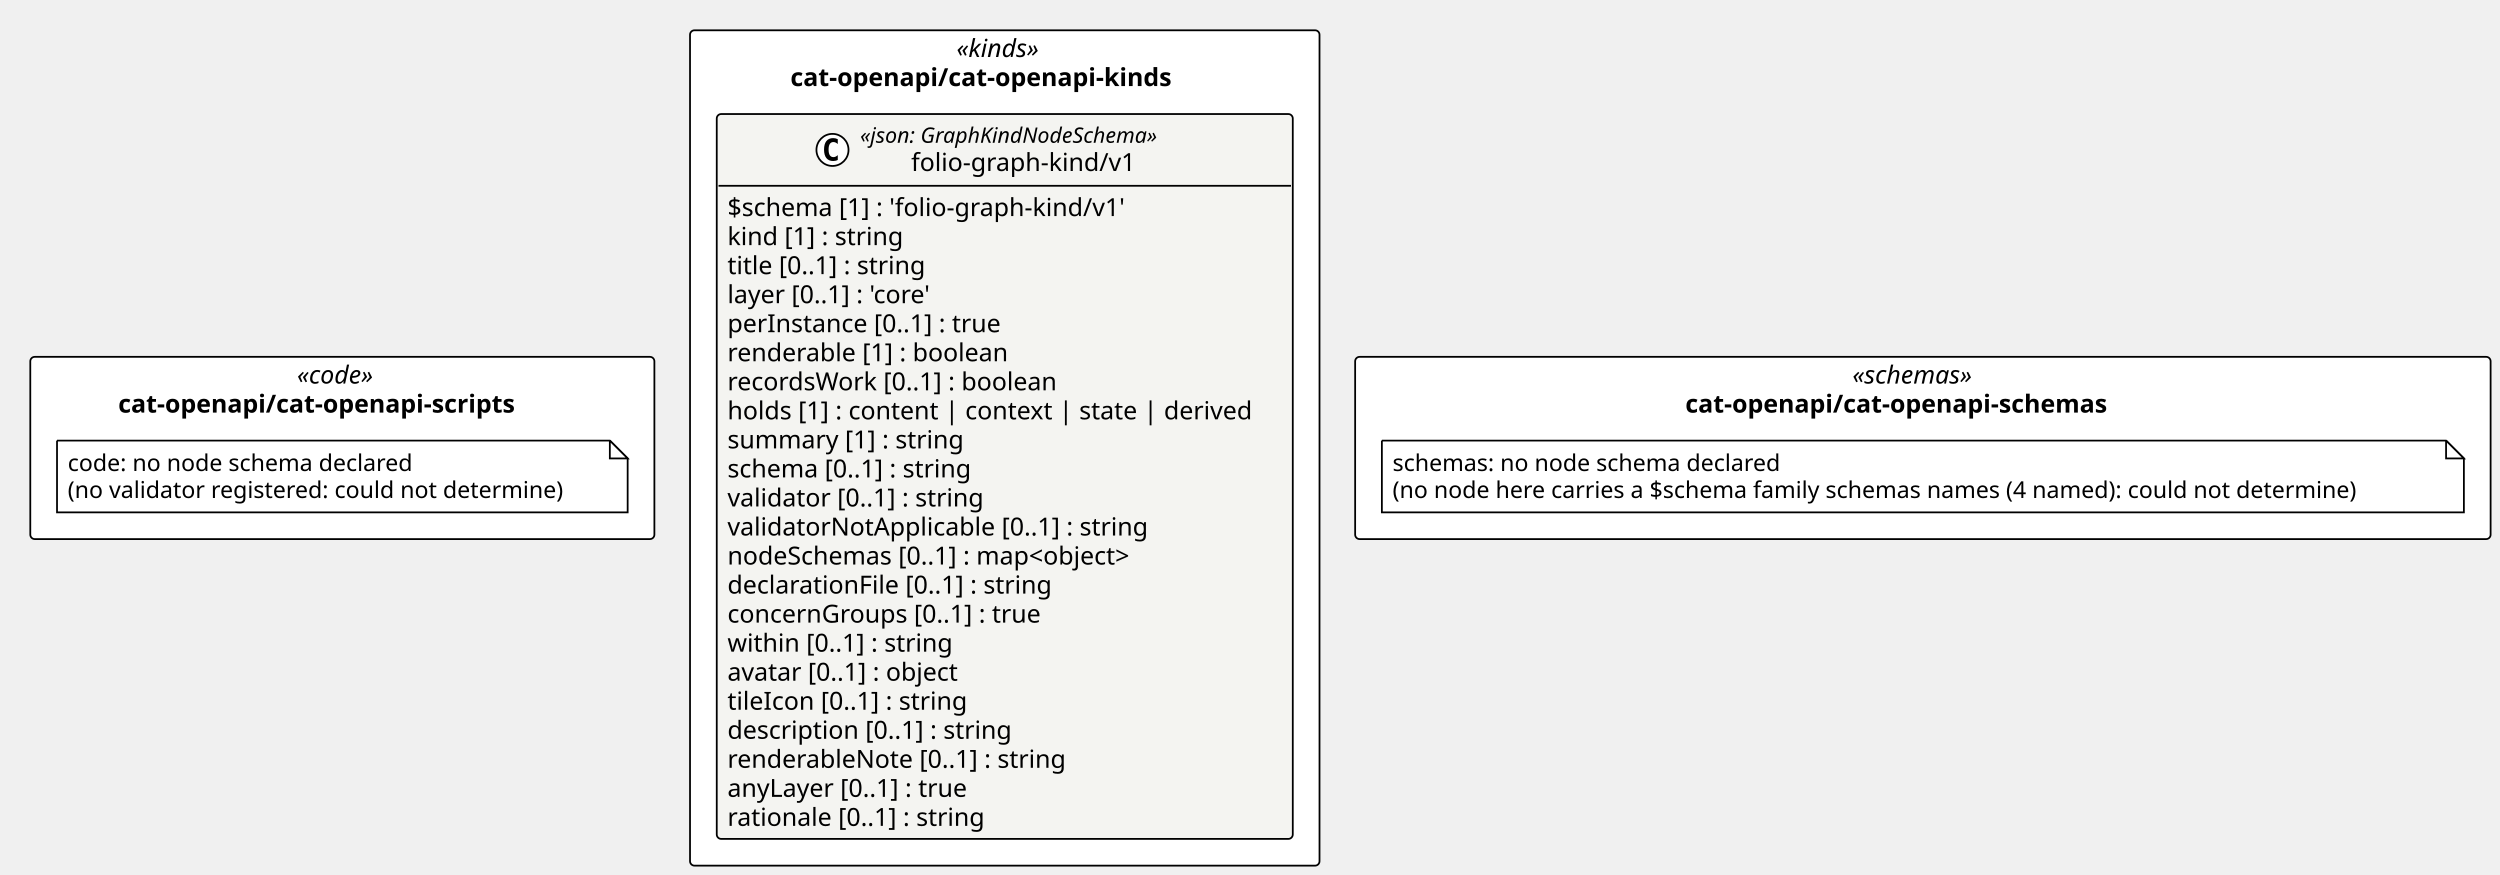
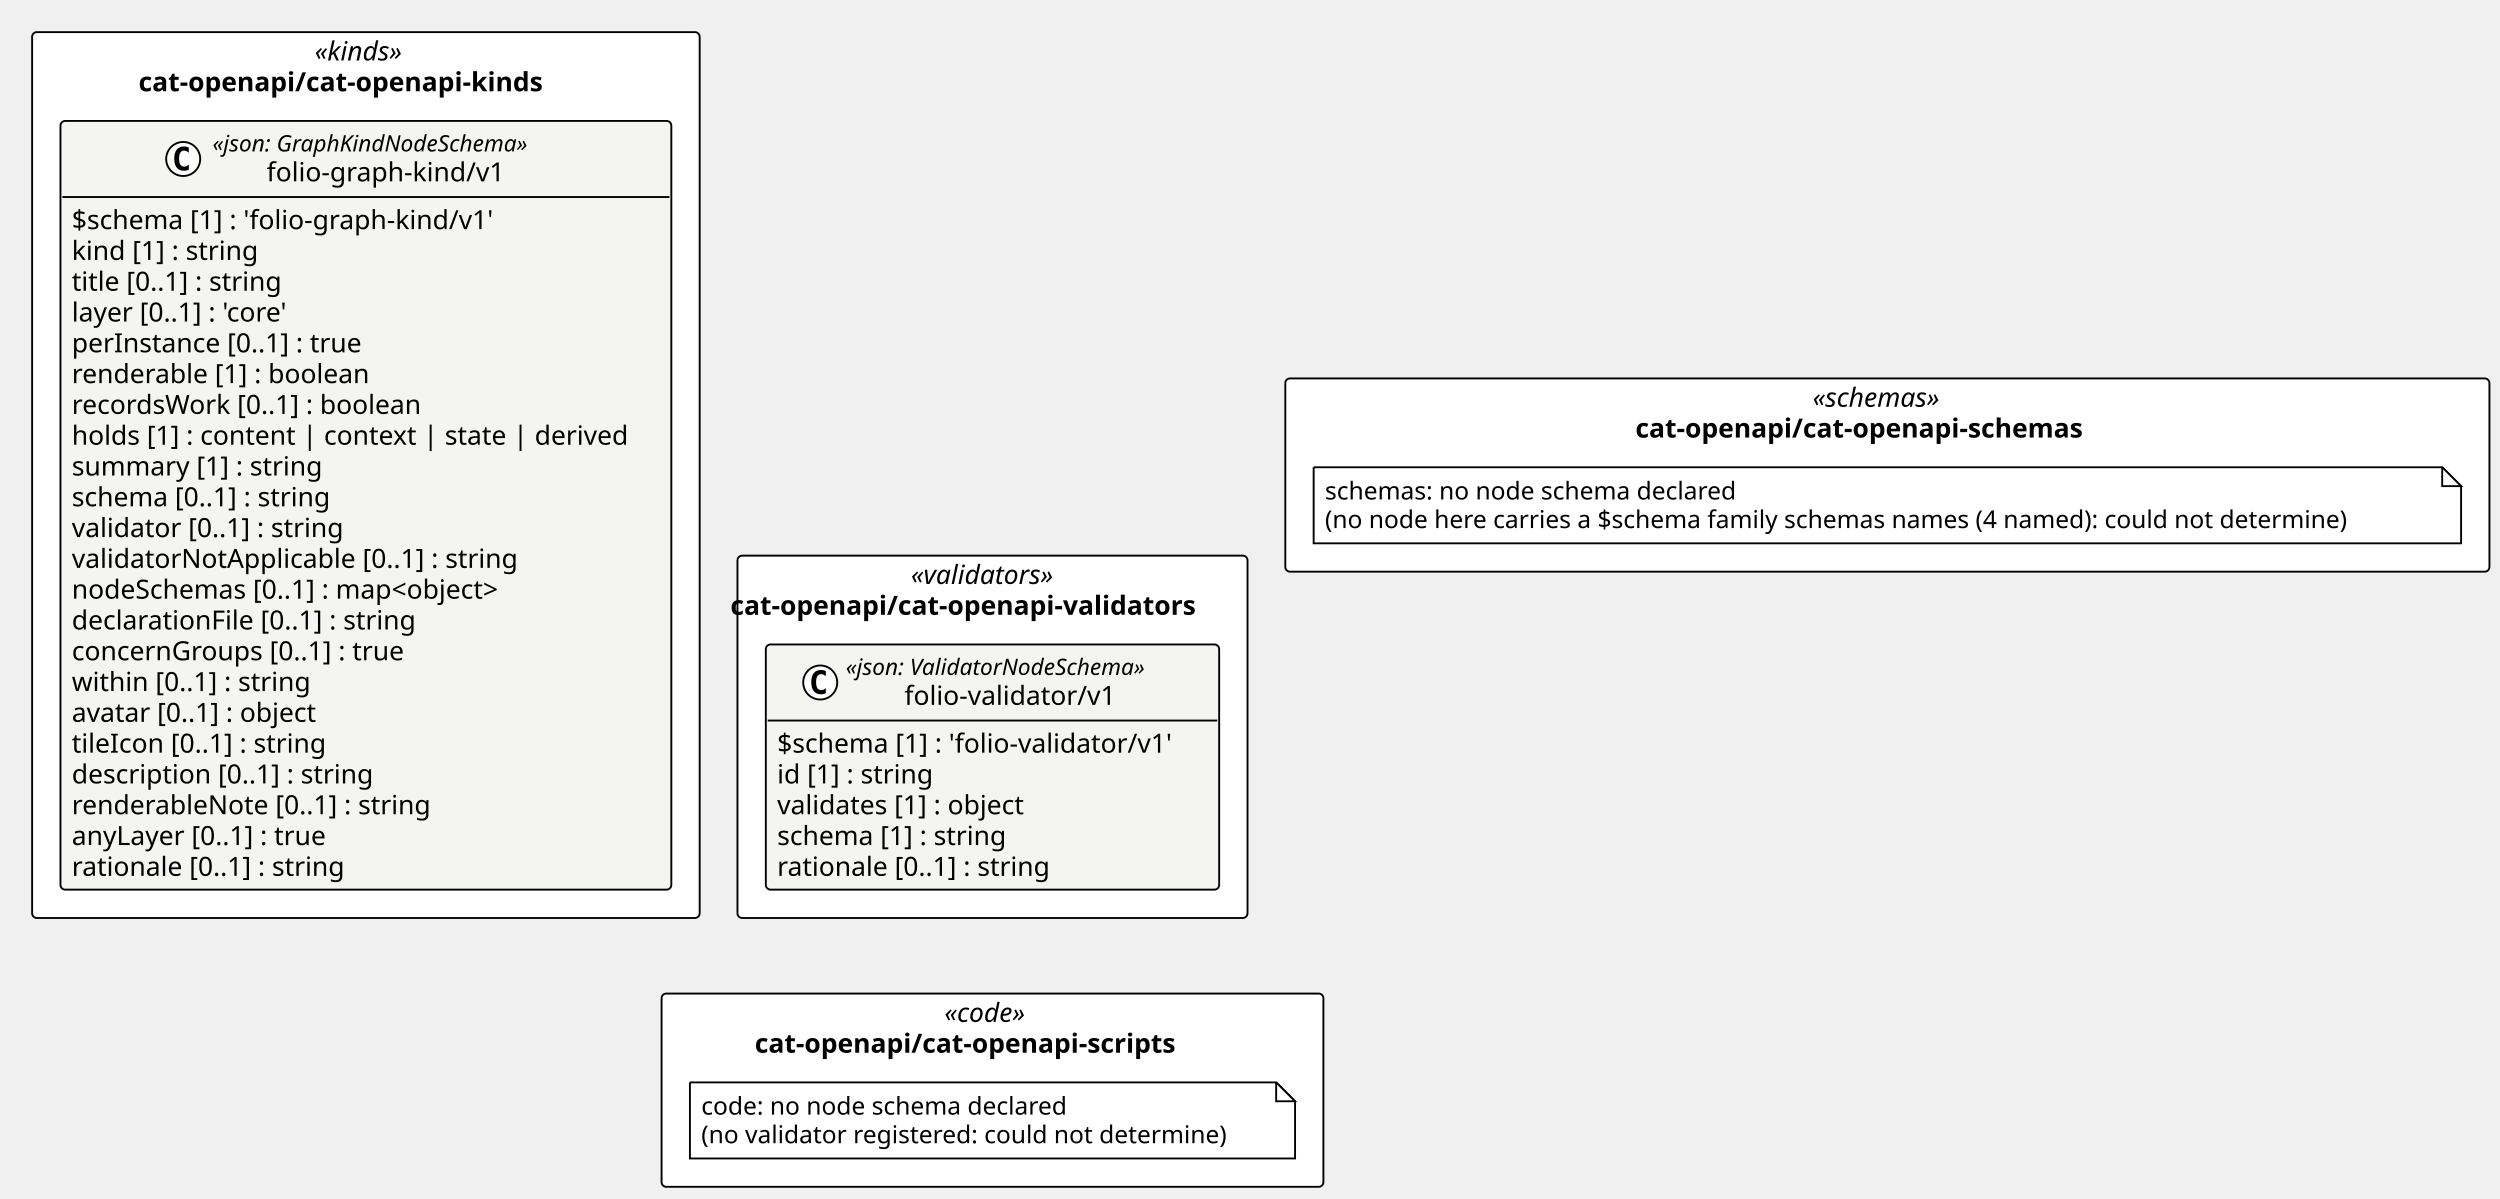
- <svg xmlns="http://www.w3.org/2000/svg" contentStyleType="text/css" height="491px" preserveAspectRatio="none" style="width:1403px;height:491px;background:#FFFFFF;" version="1.1" viewBox="0 0 1403 491" width="1403px" zoomAndPan="magnify">
+ <svg xmlns="http://www.w3.org/2000/svg" contentStyleType="text/css" height="634px" preserveAspectRatio="none" style="width:1323px;height:634px;background:#FFFFFF;" version="1.1" viewBox="0 0 1323 634" width="1323px" zoomAndPan="magnify">
  <defs />
  <g>
-     <rect fill="#FFFFFF" height="468.797" rx="2.5" ry="2.5" style="stroke:#000000;stroke-width:1.0;" width="353.268" x="387.241" y="17" />
-     <text fill="#000000" font-family="Verdana" font-size="14" font-style="italic" lengthAdjust="spacing" textLength="54.182" x="536.784" y="31.995">«kinds»</text>
-     <text fill="#000000" font-family="Verdana" font-size="14" font-weight="bold" lengthAdjust="spacing" textLength="240.591" x="443.58" y="48.292">cat-openapi/cat-openapi-kinds</text>
-     <rect fill="#FFFFFF" height="102.266" rx="2.5" ry="2.5" style="stroke:#000000;stroke-width:1.0;" width="637.225" x="760.509" y="200.266" />
-     <text fill="#000000" font-family="Verdana" font-size="14" font-style="italic" lengthAdjust="spacing" textLength="79.119" x="1039.562" y="215.261">«schemas»</text>
-     <text fill="#000000" font-family="Verdana" font-size="14" font-weight="bold" lengthAdjust="spacing" textLength="266.622" x="945.81" y="231.558">cat-openapi/cat-openapi-schemas</text>
-     <rect fill="#FFFFFF" height="102.266" rx="2.5" ry="2.5" style="stroke:#000000;stroke-width:1.0;" width="350.241" x="17" y="200.266" />
-     <text fill="#000000" font-family="Verdana" font-size="14" font-style="italic" lengthAdjust="spacing" textLength="50.894" x="166.674" y="215.261">«code»</text>
-     <text fill="#000000" font-family="Verdana" font-size="14" font-weight="bold" lengthAdjust="spacing" textLength="251.542" x="66.35" y="231.558">cat-openapi/cat-openapi-scripts</text>
+     <rect fill="#FFFFFF" height="191.75" rx="2.5" ry="2.5" style="stroke:#000000;stroke-width:1.0;" width="269.917" x="390.268" y="294.047" />
+     <text fill="#000000" font-family="Verdana" font-size="14" font-style="italic" lengthAdjust="spacing" textLength="86.345" x="482.054" y="309.042">«validators»</text>
+     <text fill="#000000" font-family="Verdana" font-size="14" font-weight="bold" lengthAdjust="spacing" textLength="277.348" x="386.552" y="325.339">cat-openapi/cat-openapi-validators</text>
+     <rect fill="#FFFFFF" height="468.797" rx="2.5" ry="2.5" style="stroke:#000000;stroke-width:1.0;" width="353.268" x="17" y="17" />
+     <text fill="#000000" font-family="Verdana" font-size="14" font-style="italic" lengthAdjust="spacing" textLength="54.182" x="166.543" y="31.995">«kinds»</text>
+     <text fill="#000000" font-family="Verdana" font-size="14" font-weight="bold" lengthAdjust="spacing" textLength="240.591" x="73.338" y="48.292">cat-openapi/cat-openapi-kinds</text>
+     <rect fill="#FFFFFF" height="102.266" rx="2.5" ry="2.5" style="stroke:#000000;stroke-width:1.0;" width="637.225" x="680.185" y="200.266" />
+     <text fill="#000000" font-family="Verdana" font-size="14" font-style="italic" lengthAdjust="spacing" textLength="79.119" x="959.237" y="215.261">«schemas»</text>
+     <text fill="#000000" font-family="Verdana" font-size="14" font-weight="bold" lengthAdjust="spacing" textLength="266.622" x="865.486" y="231.558">cat-openapi/cat-openapi-schemas</text>
+     <rect fill="#FFFFFF" height="102.266" rx="2.5" ry="2.5" style="stroke:#000000;stroke-width:1.0;" width="350.241" x="350.106" y="525.797" />
+     <text fill="#000000" font-family="Verdana" font-size="14" font-style="italic" lengthAdjust="spacing" textLength="50.894" x="499.779" y="540.792">«code»</text>
+     <text fill="#000000" font-family="Verdana" font-size="14" font-weight="bold" lengthAdjust="spacing" textLength="251.542" x="399.455" y="557.089">cat-openapi/cat-openapi-scripts</text>
+     <g id="elem_cat_openapi_cat_openapi_validators_folio_validator_v1_folio_validator_v1">
+       <rect codeLine="11" fill="#F4F4F1" height="129.75" id="cat_openapi_cat_openapi_validators_folio_validator_v1_folio_validator_v1" rx="2.5" ry="2.5" style="stroke:#000000;stroke-width:1.0;" width="239.917" x="405.268" y="341.047" />
+       <ellipse cx="434.061" cy="361.18" fill="#FFFFFF" rx="9" ry="9" style="stroke:#000000;stroke-width:1.0;" />
+       <path d="M437.03,366.82 Q436.452,367.117 435.811,367.258 Q435.171,367.414 434.467,367.414 Q431.967,367.414 430.639,365.773 Q429.327,364.117 429.327,360.992 Q429.327,357.867 430.639,356.211 Q431.967,354.555 434.467,354.555 Q435.171,354.555 435.811,354.711 Q436.467,354.867 437.03,355.164 L437.03,357.883 Q436.405,357.305 435.811,357.039 Q435.217,356.758 434.592,356.758 Q433.249,356.758 432.561,357.836 Q431.874,358.898 431.874,360.992 Q431.874,363.086 432.561,364.164 Q433.249,365.227 434.592,365.227 Q435.217,365.227 435.811,364.961 Q436.405,364.68 437.03,364.102 L437.03,366.82 Z " fill="#000000" />
+       <text fill="#000000" font-family="Verdana" font-size="12" font-style="italic" lengthAdjust="spacing" textLength="180.82" x="447.571" y="357.185">«json: ValidatorNodeSchema»</text>
+       <text fill="#000000" font-family="Verdana" font-size="14" lengthAdjust="spacing" textLength="118.72" x="478.621" y="373.011">folio-validator/v1</text>
+       <line style="stroke:#000000;stroke-width:1.0;" x1="406.268" x2="644.185" y1="381.312" y2="381.312" />
+       <text fill="#000000" font-family="Verdana" font-size="14" lengthAdjust="spacing" textLength="227.917" x="411.268" y="398.308">$schema [1] : 'folio-validator/v1'</text>
+       <text fill="#000000" font-family="Verdana" font-size="14" lengthAdjust="spacing" textLength="90.863" x="411.268" y="414.604">id [1] : string</text>
+       <text fill="#000000" font-family="Verdana" font-size="14" lengthAdjust="spacing" textLength="144.546" x="411.268" y="430.901">validates [1] : object</text>
+       <text fill="#000000" font-family="Verdana" font-size="14" lengthAdjust="spacing" textLength="132.781" x="411.268" y="447.198">schema [1] : string</text>
+       <text fill="#000000" font-family="Verdana" font-size="14" lengthAdjust="spacing" textLength="158.129" x="411.268" y="463.495">rationale [0..1] : string</text>
+     </g>
    <g id="elem_cat_openapi_cat_openapi_kinds_folio_graph_kind_v1_folio_graph_kind_v1">
-       <rect codeLine="11" fill="#F4F4F1" height="406.797" id="cat_openapi_cat_openapi_kinds_folio_graph_kind_v1_folio_graph_kind_v1" rx="2.5" ry="2.5" style="stroke:#000000;stroke-width:1.0;" width="323.268" x="402.241" y="64" />
-       <ellipse cx="467.188" cy="84.133" fill="#FFFFFF" rx="9" ry="9" style="stroke:#000000;stroke-width:1.0;" />
-       <path d="M470.157,89.773 Q469.579,90.07 468.938,90.211 Q468.298,90.367 467.595,90.367 Q465.095,90.367 463.767,88.727 Q462.454,87.07 462.454,83.945 Q462.454,80.82 463.767,79.164 Q465.095,77.508 467.595,77.508 Q468.298,77.508 468.938,77.664 Q469.595,77.82 470.157,78.117 L470.157,80.836 Q469.532,80.258 468.938,79.992 Q468.345,79.711 467.72,79.711 Q466.376,79.711 465.688,80.789 Q465.001,81.852 465.001,83.945 Q465.001,86.039 465.688,87.117 Q466.376,88.18 467.72,88.18 Q468.345,88.18 468.938,87.914 Q469.532,87.633 470.157,87.055 L470.157,89.773 Z " fill="#000000" />
-       <text fill="#000000" font-family="Verdana" font-size="12" font-style="italic" lengthAdjust="spacing" textLength="189.873" x="482.688" y="80.139">«json: GraphKindNodeSchema»</text>
-       <text fill="#000000" font-family="Verdana" font-size="14" lengthAdjust="spacing" textLength="132.59" x="511.33" y="95.964">folio-graph-kind/v1</text>
-       <line style="stroke:#000000;stroke-width:1.0;" x1="403.241" x2="724.509" y1="104.266" y2="104.266" />
-       <text fill="#000000" font-family="Verdana" font-size="14" lengthAdjust="spacing" textLength="241.787" x="408.241" y="121.261">$schema [1] : 'folio-graph-kind/v1'</text>
-       <text fill="#000000" font-family="Verdana" font-size="14" lengthAdjust="spacing" textLength="107.844" x="408.241" y="137.558">kind [1] : string</text>
-       <text fill="#000000" font-family="Verdana" font-size="14" lengthAdjust="spacing" textLength="123.266" x="408.241" y="153.855">title [0..1] : string</text>
-       <text fill="#000000" font-family="Verdana" font-size="14" lengthAdjust="spacing" textLength="129.158" x="408.241" y="170.151">layer [0..1] : 'core'</text>
-       <text fill="#000000" font-family="Verdana" font-size="14" lengthAdjust="spacing" textLength="167.241" x="408.241" y="186.448">perInstance [0..1] : true</text>
-       <text fill="#000000" font-family="Verdana" font-size="14" lengthAdjust="spacing" textLength="170.338" x="408.241" y="202.745">renderable [1] : boolean</text>
-       <text fill="#000000" font-family="Verdana" font-size="14" lengthAdjust="spacing" textLength="200.519" x="408.241" y="219.042">recordsWork [0..1] : boolean</text>
-       <text fill="#000000" font-family="Verdana" font-size="14" lengthAdjust="spacing" textLength="311.268" x="408.241" y="235.339">holds [1] : content | context | state | derived</text>
-       <text fill="#000000" font-family="Verdana" font-size="14" lengthAdjust="spacing" textLength="144.149" x="408.241" y="251.636">summary [1] : string</text>
-       <text fill="#000000" font-family="Verdana" font-size="14" lengthAdjust="spacing" textLength="150.589" x="408.241" y="267.933">schema [0..1] : string</text>
-       <text fill="#000000" font-family="Verdana" font-size="14" lengthAdjust="spacing" textLength="157.815" x="408.241" y="284.229">validator [0..1] : string</text>
-       <text fill="#000000" font-family="Verdana" font-size="14" lengthAdjust="spacing" textLength="255.138" x="408.241" y="300.526">validatorNotApplicable [0..1] : string</text>
-       <text fill="#000000" font-family="Verdana" font-size="14" lengthAdjust="spacing" textLength="251.932" x="408.241" y="316.823">nodeSchemas [0..1] : map&lt;object&gt;</text>
-       <text fill="#000000" font-family="Verdana" font-size="14" lengthAdjust="spacing" textLength="199.158" x="408.241" y="333.12">declarationFile [0..1] : string</text>
-       <text fill="#000000" font-family="Verdana" font-size="14" lengthAdjust="spacing" textLength="190.736" x="408.241" y="349.417">concernGroups [0..1] : true</text>
-       <text fill="#000000" font-family="Verdana" font-size="14" lengthAdjust="spacing" textLength="138.359" x="408.241" y="365.714">within [0..1] : string</text>
-       <text fill="#000000" font-family="Verdana" font-size="14" lengthAdjust="spacing" textLength="144.115" x="408.241" y="382.011">avatar [0..1] : object</text>
-       <text fill="#000000" font-family="Verdana" font-size="14" lengthAdjust="spacing" textLength="147.041" x="408.241" y="398.308">tileIcon [0..1] : string</text>
-       <text fill="#000000" font-family="Verdana" font-size="14" lengthAdjust="spacing" textLength="173.735" x="408.241" y="414.604">description [0..1] : string</text>
-       <text fill="#000000" font-family="Verdana" font-size="14" lengthAdjust="spacing" textLength="205.502" x="408.241" y="430.901">renderableNote [0..1] : string</text>
-       <text fill="#000000" font-family="Verdana" font-size="14" lengthAdjust="spacing" textLength="149.208" x="408.241" y="447.198">anyLayer [0..1] : true</text>
-       <text fill="#000000" font-family="Verdana" font-size="14" lengthAdjust="spacing" textLength="158.129" x="408.241" y="463.495">rationale [0..1] : string</text>
+       <rect codeLine="20" fill="#F4F4F1" height="406.797" id="cat_openapi_cat_openapi_kinds_folio_graph_kind_v1_folio_graph_kind_v1" rx="2.5" ry="2.5" style="stroke:#000000;stroke-width:1.0;" width="323.268" x="32" y="64" />
+       <ellipse cx="96.947" cy="84.133" fill="#FFFFFF" rx="9" ry="9" style="stroke:#000000;stroke-width:1.0;" />
+       <path d="M99.916,89.773 Q99.338,90.07 98.697,90.211 Q98.057,90.367 97.353,90.367 Q94.853,90.367 93.525,88.727 Q92.213,87.07 92.213,83.945 Q92.213,80.82 93.525,79.164 Q94.853,77.508 97.353,77.508 Q98.057,77.508 98.697,77.664 Q99.353,77.82 99.916,78.117 L99.916,80.836 Q99.291,80.258 98.697,79.992 Q98.103,79.711 97.478,79.711 Q96.135,79.711 95.447,80.789 Q94.76,81.852 94.76,83.945 Q94.76,86.039 95.447,87.117 Q96.135,88.18 97.478,88.18 Q98.103,88.18 98.697,87.914 Q99.291,87.633 99.916,87.055 L99.916,89.773 Z " fill="#000000" />
+       <text fill="#000000" font-family="Verdana" font-size="12" font-style="italic" lengthAdjust="spacing" textLength="189.873" x="112.447" y="80.139">«json: GraphKindNodeSchema»</text>
+       <text fill="#000000" font-family="Verdana" font-size="14" lengthAdjust="spacing" textLength="132.59" x="141.089" y="95.964">folio-graph-kind/v1</text>
+       <line style="stroke:#000000;stroke-width:1.0;" x1="33" x2="354.268" y1="104.266" y2="104.266" />
+       <text fill="#000000" font-family="Verdana" font-size="14" lengthAdjust="spacing" textLength="241.787" x="38" y="121.261">$schema [1] : 'folio-graph-kind/v1'</text>
+       <text fill="#000000" font-family="Verdana" font-size="14" lengthAdjust="spacing" textLength="107.844" x="38" y="137.558">kind [1] : string</text>
+       <text fill="#000000" font-family="Verdana" font-size="14" lengthAdjust="spacing" textLength="123.266" x="38" y="153.855">title [0..1] : string</text>
+       <text fill="#000000" font-family="Verdana" font-size="14" lengthAdjust="spacing" textLength="129.158" x="38" y="170.151">layer [0..1] : 'core'</text>
+       <text fill="#000000" font-family="Verdana" font-size="14" lengthAdjust="spacing" textLength="167.241" x="38" y="186.448">perInstance [0..1] : true</text>
+       <text fill="#000000" font-family="Verdana" font-size="14" lengthAdjust="spacing" textLength="170.338" x="38" y="202.745">renderable [1] : boolean</text>
+       <text fill="#000000" font-family="Verdana" font-size="14" lengthAdjust="spacing" textLength="200.519" x="38" y="219.042">recordsWork [0..1] : boolean</text>
+       <text fill="#000000" font-family="Verdana" font-size="14" lengthAdjust="spacing" textLength="311.268" x="38" y="235.339">holds [1] : content | context | state | derived</text>
+       <text fill="#000000" font-family="Verdana" font-size="14" lengthAdjust="spacing" textLength="144.149" x="38" y="251.636">summary [1] : string</text>
+       <text fill="#000000" font-family="Verdana" font-size="14" lengthAdjust="spacing" textLength="150.589" x="38" y="267.933">schema [0..1] : string</text>
+       <text fill="#000000" font-family="Verdana" font-size="14" lengthAdjust="spacing" textLength="157.815" x="38" y="284.229">validator [0..1] : string</text>
+       <text fill="#000000" font-family="Verdana" font-size="14" lengthAdjust="spacing" textLength="255.138" x="38" y="300.526">validatorNotApplicable [0..1] : string</text>
+       <text fill="#000000" font-family="Verdana" font-size="14" lengthAdjust="spacing" textLength="251.932" x="38" y="316.823">nodeSchemas [0..1] : map&lt;object&gt;</text>
+       <text fill="#000000" font-family="Verdana" font-size="14" lengthAdjust="spacing" textLength="199.158" x="38" y="333.12">declarationFile [0..1] : string</text>
+       <text fill="#000000" font-family="Verdana" font-size="14" lengthAdjust="spacing" textLength="190.736" x="38" y="349.417">concernGroups [0..1] : true</text>
+       <text fill="#000000" font-family="Verdana" font-size="14" lengthAdjust="spacing" textLength="138.359" x="38" y="365.714">within [0..1] : string</text>
+       <text fill="#000000" font-family="Verdana" font-size="14" lengthAdjust="spacing" textLength="144.115" x="38" y="382.011">avatar [0..1] : object</text>
+       <text fill="#000000" font-family="Verdana" font-size="14" lengthAdjust="spacing" textLength="147.041" x="38" y="398.308">tileIcon [0..1] : string</text>
+       <text fill="#000000" font-family="Verdana" font-size="14" lengthAdjust="spacing" textLength="173.735" x="38" y="414.604">description [0..1] : string</text>
+       <text fill="#000000" font-family="Verdana" font-size="14" lengthAdjust="spacing" textLength="205.502" x="38" y="430.901">renderableNote [0..1] : string</text>
+       <text fill="#000000" font-family="Verdana" font-size="14" lengthAdjust="spacing" textLength="149.208" x="38" y="447.198">anyLayer [0..1] : true</text>
+       <text fill="#000000" font-family="Verdana" font-size="14" lengthAdjust="spacing" textLength="158.129" x="38" y="463.495">rationale [0..1] : string</text>
    </g>
    <g id="elem_n_cat_openapi_cat_openapi_schemas_schemas">
-       <path d="M775.509,247.266 L775.509,287.531 L1382.734,287.531 L1382.734,257.266 L1372.734,247.266 L775.509,247.266 " fill="#FFFFFF" style="stroke:#000000;stroke-width:1.0;" />
-       <path d="M1372.734,247.266 L1372.734,257.266 L1382.734,257.266 L1372.734,247.266 " fill="#FFFFFF" style="stroke:#000000;stroke-width:1.0;" />
-       <text fill="#000000" font-family="Verdana" font-size="13" lengthAdjust="spacing" textLength="234.463" x="781.509" y="264.332">schemas: no node schema declared</text>
-       <text fill="#000000" font-family="Verdana" font-size="13" lengthAdjust="spacing" textLength="586.225" x="781.509" y="279.465">(no node here carries a $schema family schemas names (4 named): could not determine)</text>
+       <path d="M695.185,247.266 L695.185,287.531 L1302.41,287.531 L1302.41,257.266 L1292.41,247.266 L695.185,247.266 " fill="#FFFFFF" style="stroke:#000000;stroke-width:1.0;" />
+       <path d="M1292.41,247.266 L1292.41,257.266 L1302.41,257.266 L1292.41,247.266 " fill="#FFFFFF" style="stroke:#000000;stroke-width:1.0;" />
+       <text fill="#000000" font-family="Verdana" font-size="13" lengthAdjust="spacing" textLength="234.463" x="701.185" y="264.332">schemas: no node schema declared</text>
+       <text fill="#000000" font-family="Verdana" font-size="13" lengthAdjust="spacing" textLength="586.225" x="701.185" y="279.465">(no node here carries a $schema family schemas names (4 named): could not determine)</text>
    </g>
    <g id="elem_n_cat_openapi_cat_openapi_scripts_code">
-       <path d="M32,247.266 L32,287.531 L352.241,287.531 L352.241,257.266 L342.241,247.266 L32,247.266 " fill="#FFFFFF" style="stroke:#000000;stroke-width:1.0;" />
-       <path d="M342.241,247.266 L342.241,257.266 L352.241,257.266 L342.241,247.266 " fill="#FFFFFF" style="stroke:#000000;stroke-width:1.0;" />
-       <text fill="#000000" font-family="Verdana" font-size="13" lengthAdjust="spacing" textLength="208.254" x="38" y="264.332">code: no node schema declared</text>
-       <text fill="#000000" font-family="Verdana" font-size="13" lengthAdjust="spacing" textLength="299.241" x="38" y="279.465">(no validator registered: could not determine)</text>
+       <path d="M365.106,572.797 L365.106,613.062 L685.347,613.062 L685.347,582.797 L675.347,572.797 L365.106,572.797 " fill="#FFFFFF" style="stroke:#000000;stroke-width:1.0;" />
+       <path d="M675.347,572.797 L675.347,582.797 L685.347,582.797 L675.347,572.797 " fill="#FFFFFF" style="stroke:#000000;stroke-width:1.0;" />
+       <text fill="#000000" font-family="Verdana" font-size="13" lengthAdjust="spacing" textLength="208.254" x="371.106" y="589.864">code: no node schema declared</text>
+       <text fill="#000000" font-family="Verdana" font-size="13" lengthAdjust="spacing" textLength="299.241" x="371.106" y="604.997">(no validator registered: could not determine)</text>
    </g>
  </g>
</svg>
